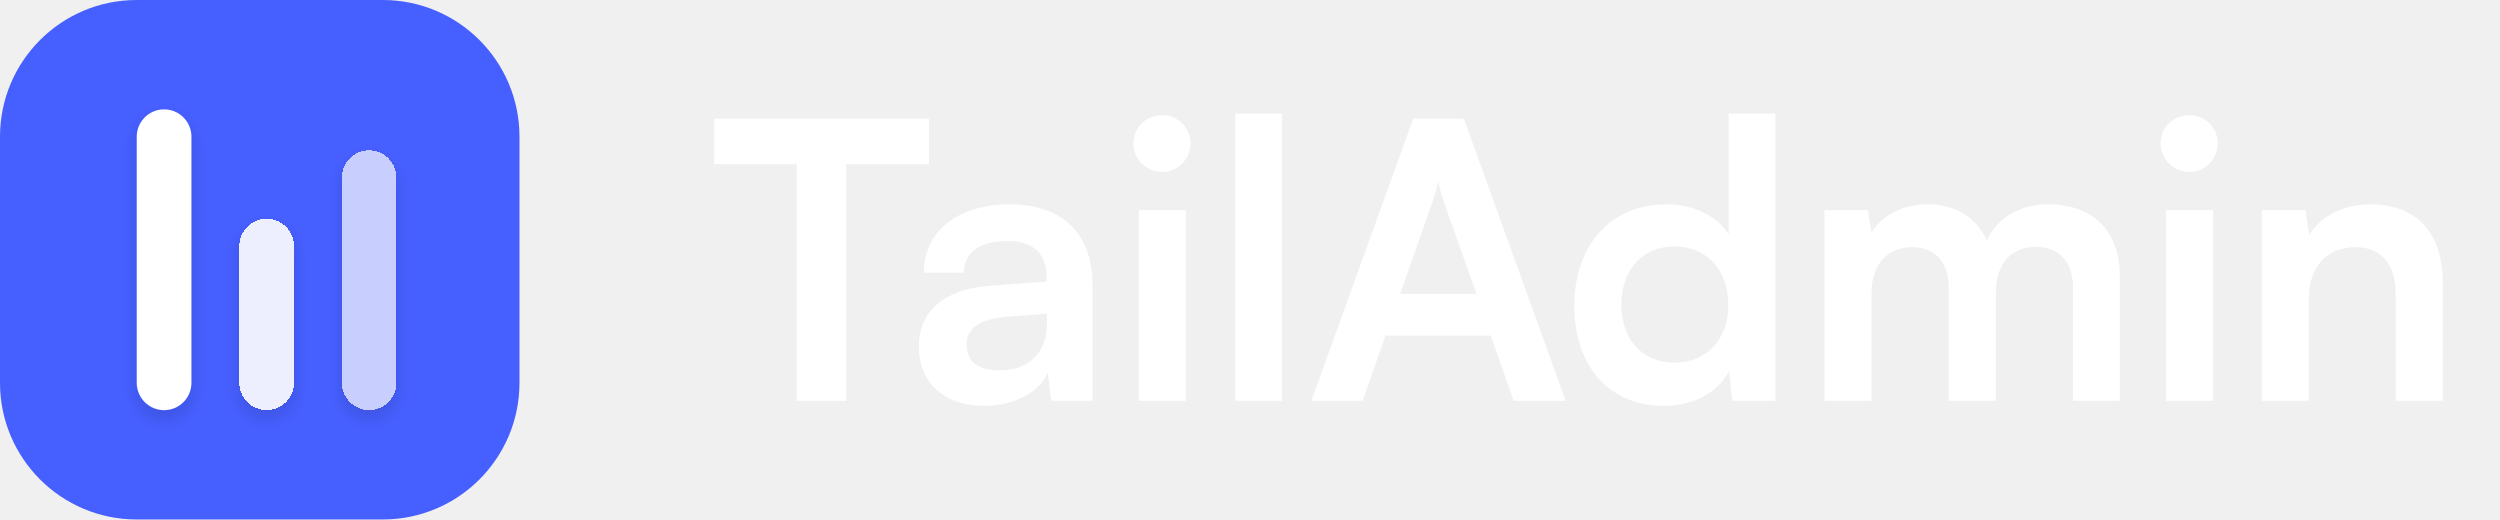
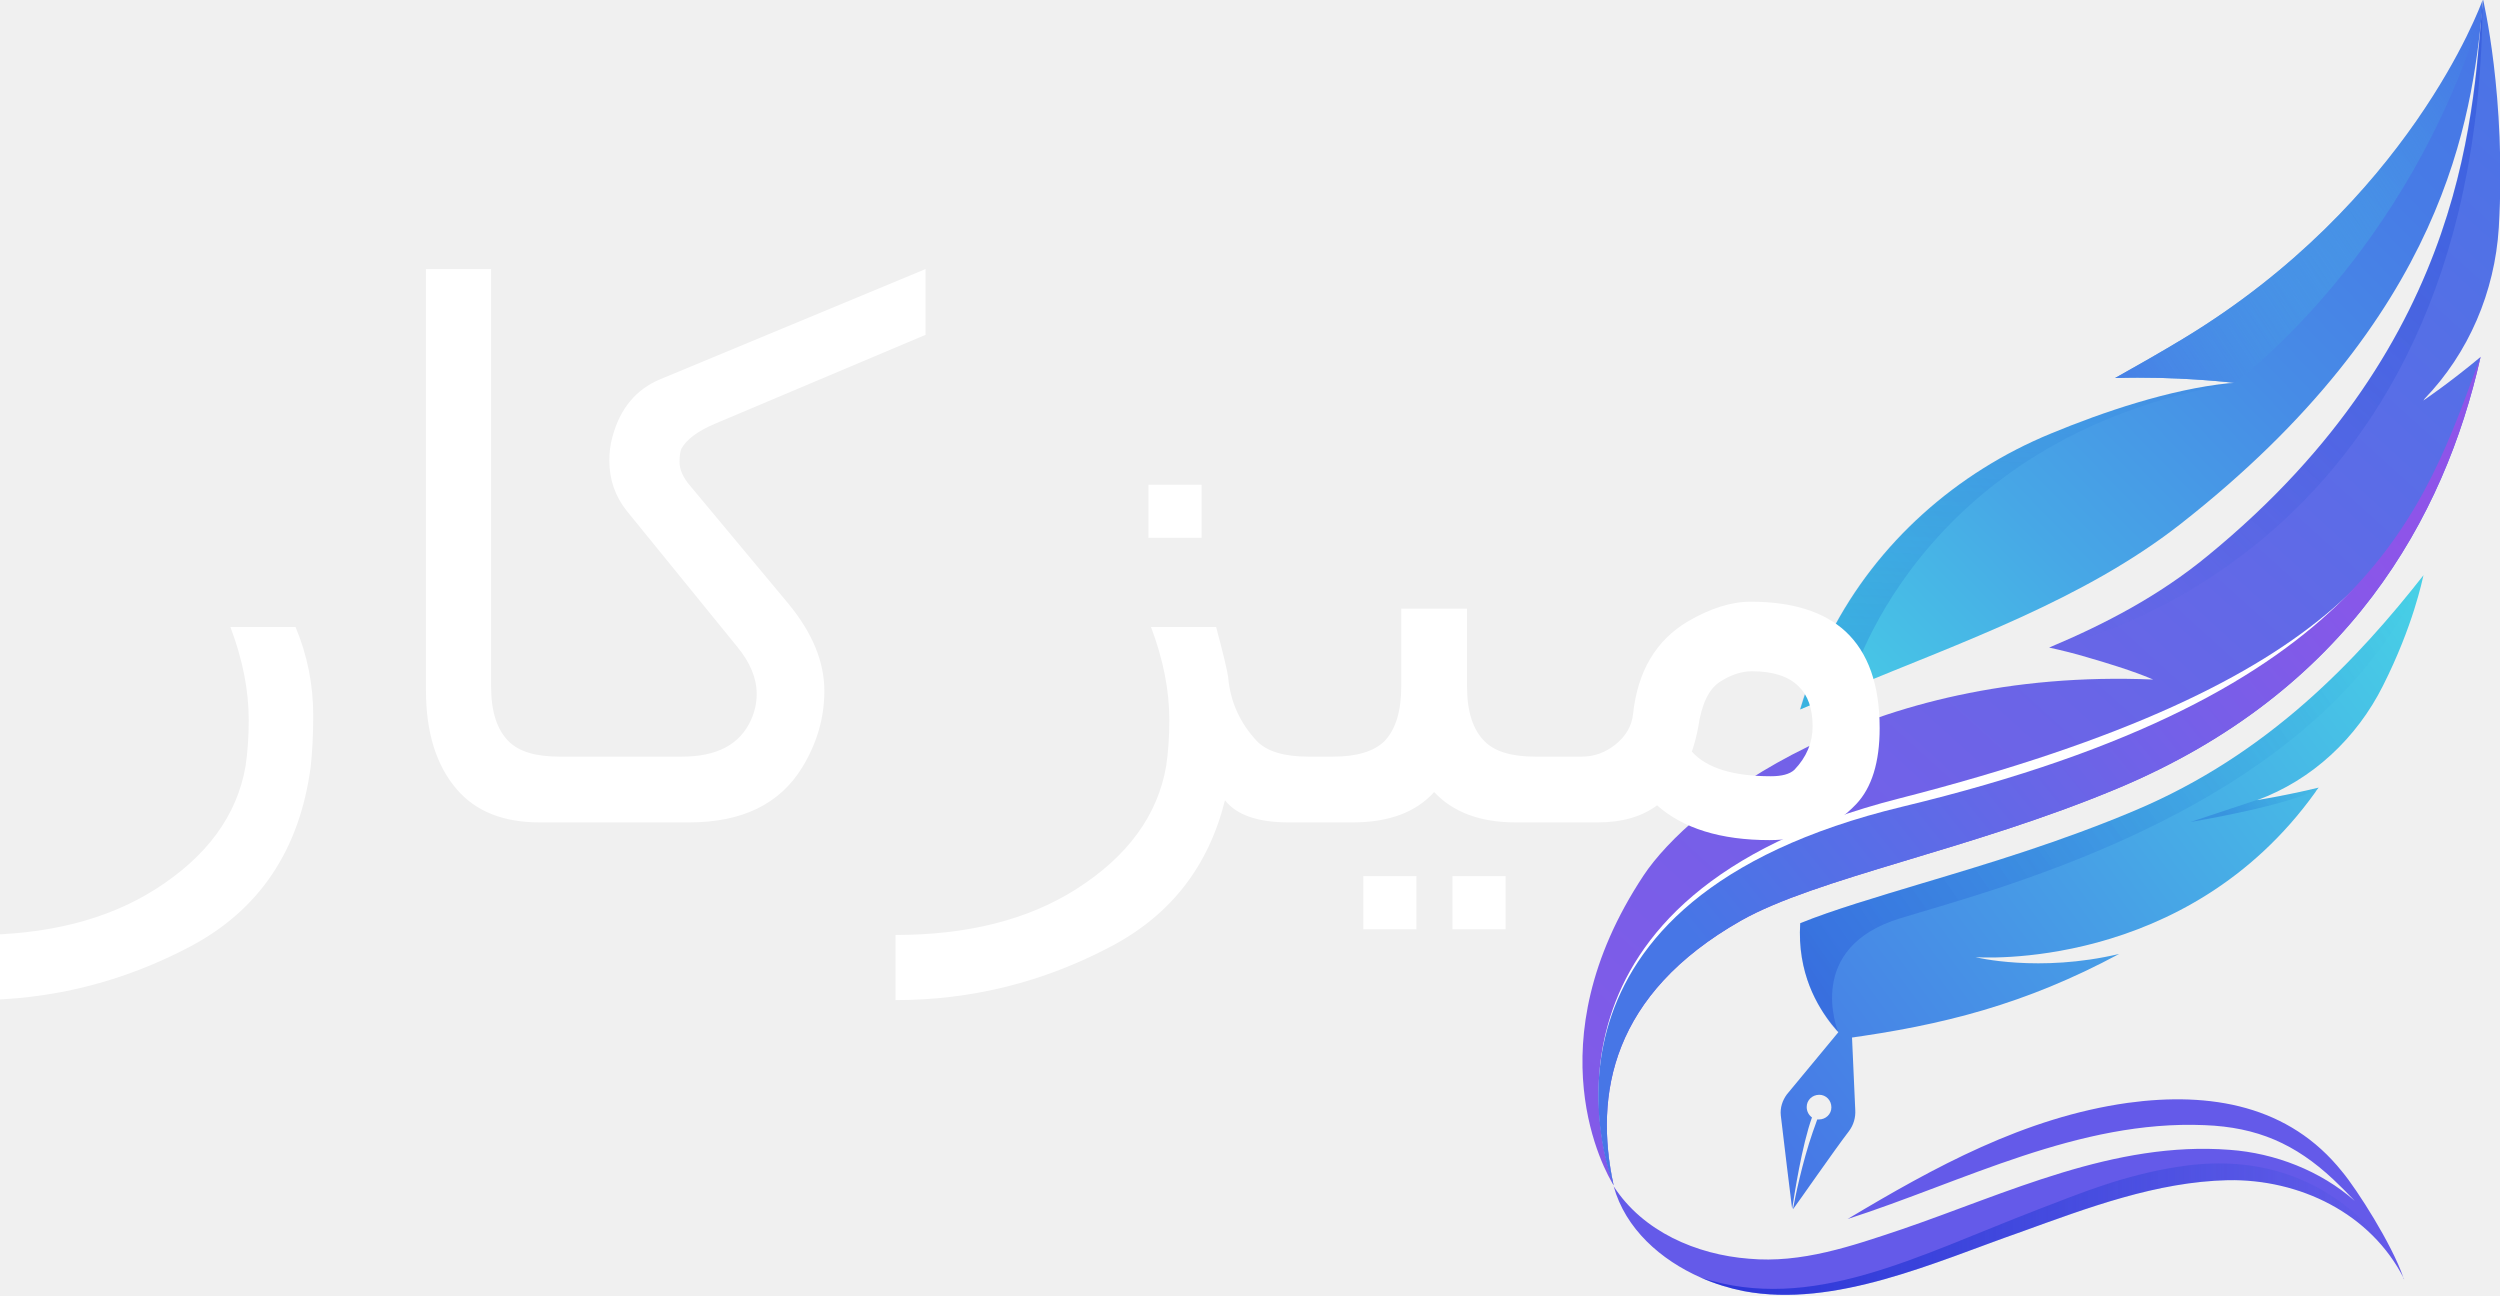
- <svg xmlns="http://www.w3.org/2000/svg" width="154" height="32" viewBox="0 0 154 32" fill="none">
-   <path d="M0 8.421C0 3.77 3.77 0 8.421 0H23.579C28.23 0 32 3.77 32 8.421V23.579C32 28.23 28.23 32 23.579 32H8.421C3.77 32 0 28.23 0 23.579V8.421Z" fill="#465FFF" />
-   <g filter="url(#filter0_d_1608_324)">
-     <path d="M8.424 8.422C8.424 7.491 9.178 6.737 10.108 6.737C11.038 6.737 11.792 7.491 11.792 8.422V23.579C11.792 24.51 11.038 25.264 10.108 25.264C9.178 25.264 8.424 24.51 8.424 23.579V8.422Z" fill="white" />
+ <svg xmlns="http://www.w3.org/2000/svg" xmlns:xlink="http://www.w3.org/1999/xlink" version="1.1" viewBox="0 0 61.77 32">
+   <defs>
+     <style>
+       .st0 {
+         fill: url(#linear-gradient2);
+       }
+ 
+       .st1 {
+         fill: url(#linear-gradient10);
+       }
+ 
+       .st2 {
+         font-family: BMashhadBold, 'B Mashhad';
+         font-size: 18px;
+       }
+ 
+       .st2, .st3 {
+         fill: #fff;
+       }
+ 
+       .st4 {
+         fill: url(#linear-gradient9);
+       }
+ 
+       .st4, .st5, .st6, .st7, .st8 {
+         mix-blend-mode: multiply;
+       }
+ 
+       .st4, .st5, .st6, .st8 {
+         opacity: .3;
+       }
+ 
+       .st9 {
+         fill: url(#linear-gradient1);
+       }
+ 
+       .st5 {
+         fill: url(#linear-gradient6);
+       }
+ 
+       .st10 {
+         isolation: isolate;
+       }
+ 
+       .st6 {
+         fill: url(#linear-gradient5);
+       }
+ 
+       .st7 {
+         fill: url(#linear-gradient7);
+         opacity: .78;
+       }
+ 
+       .st11 {
+         fill: url(#linear-gradient4);
+       }
+ 
+       .st12 {
+         fill: url(#linear-gradient3);
+       }
+ 
+       .st8 {
+         fill: url(#linear-gradient8);
+       }
+ 
+       .st13 {
+         fill: url(#linear-gradient);
+       }
+ 
+       .st14 {
+         fill: #645ae9;
+       }
+     </style>
+     <linearGradient id="linear-gradient" x1="34.89" y1="34.45" x2="64.99" y2="1.18" gradientUnits="userSpaceOnUse">
+       <stop offset="0" stop-color="#8e54e9" />
+       <stop offset=".59" stop-color="#6567e7" />
+       <stop offset="1" stop-color="#4776e6" />
+     </linearGradient>
+     <linearGradient id="linear-gradient1" x1="42.62" y1="27.56" x2="59.82" y2="14.89" gradientUnits="userSpaceOnUse">
+       <stop offset="0" stop-color="#4776e6" />
+       <stop offset=".48" stop-color="#479ee6" />
+       <stop offset="1" stop-color="#47cfe6" />
+     </linearGradient>
+     <linearGradient id="linear-gradient2" x1="43.44" y1="28.67" x2="60.64" y2="15.99" xlink:href="#linear-gradient1" />
+     <linearGradient id="linear-gradient3" x1="62.45" y1="1.48" x2="45.31" y2="18.17" gradientUnits="userSpaceOnUse">
+       <stop offset="0" stop-color="#4776e6" />
+       <stop offset=".18" stop-color="#477be6" />
+       <stop offset=".42" stop-color="#478ce6" />
+       <stop offset=".7" stop-color="#47a7e6" />
+       <stop offset=".99" stop-color="#47cde6" />
+       <stop offset="1" stop-color="#47cfe6" />
+     </linearGradient>
+     <linearGradient id="linear-gradient4" x1="58.5" y1="12.04" x2="43" y2="24.63" xlink:href="#linear-gradient" />
+     <linearGradient id="linear-gradient5" x1="44.89" y1="24.46" x2="59.57" y2="14.39" gradientUnits="userSpaceOnUse">
+       <stop offset="0" stop-color="#4776e6" />
+       <stop offset=".1" stop-color="#477be6" stop-opacity=".94" />
+       <stop offset=".29" stop-color="#478ae6" stop-opacity=".77" />
+       <stop offset=".56" stop-color="#47a1e6" stop-opacity=".51" />
+       <stop offset=".88" stop-color="#47c2e6" stop-opacity=".14" />
+       <stop offset="1" stop-color="#47cfe6" stop-opacity="0" />
+     </linearGradient>
+     <linearGradient id="linear-gradient6" x1="49.49" y1="19.49" x2="50.25" y2="6.25" xlink:href="#linear-gradient5" />
+     <linearGradient id="linear-gradient7" x1="42.03" y1="30.38" x2="59.4" y2="30.38" xlink:href="#linear-gradient5" />
+     <linearGradient id="linear-gradient8" x1="55.1" y1="20.38" x2="57" y2="18.86" xlink:href="#linear-gradient5" />
+     <linearGradient id="linear-gradient9" x1="62.9" y1="2.16" x2="50.64" y2="15.28" xlink:href="#linear-gradient5" />
+     <linearGradient id="linear-gradient10" x1="50.38" y1="9.9" x2="62.1" y2="2.23" xlink:href="#linear-gradient5" />
+   </defs>
+   <g class="st10">
+     <g id="Layer_1">
+       <g>
+         <path class="st13" d="M59.89,9.88s-.01.01-.02.02c0,0,.64-.43,1.42-1.08-.89,3.96-3.26,8.27-8.97,10.66-3.63,1.52-7.44,2.21-9.31,3.27-3.18,1.81-3.63,4.27-3.14,6.54,0,0,0,0-.01-.02-.18-.29-2.01-3.47.75-7.64,1.14-1.72,5.47-5.14,12.59-4.84-.08-.03-.42-.2-1.63-.55-.3-.09-.62-.17-.94-.24,1.38-.58,2.72-1.28,3.92-2.27,6.56-5.37,6.55-11.28,6.8-13.75,0,0,.58,2.43.39,5.65-.1,1.58-.74,3.09-1.84,4.23Z" />
+         <path class="st9" d="M59.88,14.21s0,0,0,0c-.03.12-.25,1.24-1,2.73-.65,1.3-1.75,2.33-3.11,2.83,0,0-.01,0-.02,0h.02c.11-.02.74-.12,1.52-.31-.03.04-.06.07-.08.11-3.2,4.47-8.37,4.08-8.4,4.08,0,0,1.57.39,3.55-.08-2.31,1.24-4.35,1.76-6.78,2.09h0s-.55-.48-.87-1.3c-.16-.42-.27-.94-.23-1.55h0c.82-.33,1.87-.64,3.03-.99,1.61-.48,3.43-1.03,5.23-1.79,3.31-1.39,5.51-3.74,7.15-5.83Z" />
+         <path class="st0" d="M45.69,27.94c-.39.51-1.26,1.77-1.39,1.94.05-.28.23-1.16.49-1.91.05-.13.08-.23.11-.31.01,0,.02,0,.04,0,.17,0,.31-.13.31-.3,0-.17-.13-.31-.3-.31-.17,0-.31.13-.31.3,0,.11.05.2.13.26-.25.7-.43,1.88-.49,2.26-.04-.31-.21-1.71-.28-2.31-.02-.19.04-.37.15-.52l1.59-1.92.02.52h0s.08,1.79.08,1.79c.01.18-.04.36-.15.51Z" />
+         <path class="st14" d="M59.4,31.6c-.82-1.63-2.59-2.47-4.35-2.44-1.77.04-3.46.68-5.12,1.28-2.09.73-4.59,1.89-6.85,1.46-.35-.07-.71-.18-1.05-.33-1-.44-1.87-1.21-2.16-2.26.72,1.12,2.05,1.69,3.34,1.79,1.3.12,2.54-.31,3.79-.73,2.6-.89,5.24-2.18,8.09-1.96,1.12.08,2.25.52,3.09,1.26-.17-.18-.35-.36-.53-.53-.94-.88-1.88-1.29-3.18-1.34-3.11-.13-5.94,1.39-8.82,2.32,2.14-1.28,4.37-2.51,6.92-2.87,2.05-.28,3.99.06,5.3,1.7.36.43,1.23,1.79,1.51,2.61,0,.03.02.04.02.05Z" />
+         <path class="st12" d="M61.34,0s0,0,0,.01c0,.05-.01.1-.01.14,0,.02,0,.04,0,.05,0,.02,0,.04,0,.06-.27,2.61-.85,7.52-7.47,12.7-2.37,1.85-5.37,2.9-8.17,4.06-.41.17-.81.34-1.21.51.2-.68.46-1.29.75-1.87,1.15-2.25,3.11-3.99,5.45-4.95,1.28-.53,2.93-1.09,4.38-1.24.08,0,.13-.01.15-.01,0,0,0,0,0,0h0c-.08-.01-1.46-.17-2.95-.12.59-.33,1.15-.65,1.68-.97C59.5,5.01,61.28.17,61.34,0h0Z" />
+         <path class="st3" d="M60.98,9.82c-1.09,3.79-3.4,6.82-8.97,9.3-3.54,1.58-7.26,2.29-9.08,3.39-3.1,1.88-3.57,4.27-3.1,6.63,0,0,0,.02,0,0-.2-.56-2.28-7.02,7.09-9.41,11.26-2.88,12.67-6.36,14.06-9.91Z" />
+         <path class="st11" d="M61.29,8.82c-.89,3.96-3.26,8.27-8.97,10.66-3.63,1.52-7.44,2.21-9.31,3.27-3.18,1.81-3.63,4.27-3.14,6.54,0,0,0,0-.01-.02-.2-.54-2.45-7.03,7.15-9.34,11.55-2.78,12.88-7.34,14.28-11.12Z" />
+         <path class="st6" d="M59.88,14.21s0,0,0,0c-2.57,5.75-10.53,7.74-12.93,8.48-2.37.72-1.55,2.76-1.53,2.82-.03-.03-.44-.45-.71-1.15-.17-.42-.27-.94-.23-1.55h0c.82-.33,1.87-.64,3.03-.99,1.61-.48,3.43-1.03,5.23-1.79,3.31-1.39,5.51-3.74,7.15-5.83Z" />
+         <path class="st5" d="M55.19,9.47c-7.93,1.36-9.51,7.55-9.51,7.55-.41.17-.81.34-1.21.51.2-.68.46-1.29.75-1.87,1.15-2.25,3.11-3.99,5.45-4.95,1.28-.53,2.93-1.09,4.38-1.24.08,0,.13-.01.15-.01Z" />
+         <path class="st7" d="M59.4,31.6c-.82-1.63-2.59-2.47-4.35-2.44-1.77.04-3.46.68-5.12,1.28-2.09.73-4.59,1.89-6.85,1.46-.35-.07-.71-.18-1.05-.33,2.74.88,5.29-.52,8.36-1.7,1.02-.39,2.07-.83,3.42-1.04,3.8-.61,5.42,2.29,5.58,2.72,0,.03.02.04.02.05Z" />
+         <path class="st8" d="M57.29,19.47c-.64.42-3.17.84-3.17.84l1.63-.54h.02c.11-.02.74-.12,1.52-.31Z" />
+         <path class="st4" d="M50.62,16.02c1.38-.58,2.72-1.28,3.92-2.27,6.56-5.37,6.55-11.28,6.8-13.75-.06,14.03-10.72,16.02-10.72,16.02Z" />
+         <path class="st1" d="M61.34,0s0,0,0,.01c0,.05-.01.1-.01.14,0,.02,0,.04,0,.05,0,.02,0,.04,0,.06-1.82,6.01-6.01,9.12-6.12,9.2-.08-.01-1.46-.17-2.95-.12.59-.33,1.15-.65,1.68-.97C59.5,5.01,61.28.17,61.34,0h0Z" />
+       </g>
+       <text class="st2" transform="translate(.13 20.32)">
+         <tspan x="0" y="0">میزکار</tspan>
+       </text>
+     </g>
  </g>
-   <g filter="url(#filter1_d_1608_324)">
-     <path d="M14.742 15.157C14.742 14.227 15.496 13.473 16.426 13.473C17.357 13.473 18.111 14.227 18.111 15.157V23.578C18.111 24.508 17.357 25.262 16.426 25.262C15.496 25.262 14.742 24.508 14.742 23.578V15.157Z" fill="white" fill-opacity="0.9" shape-rendering="crispEdges" />
-   </g>
-   <g filter="url(#filter2_d_1608_324)">
-     <path d="M21.055 10.946C21.055 10.016 21.809 9.262 22.739 9.262C23.669 9.262 24.423 10.016 24.423 10.946V23.578C24.423 24.508 23.669 25.262 22.739 25.262C21.809 25.262 21.055 24.508 21.055 23.578V10.946Z" fill="white" fill-opacity="0.7" shape-rendering="crispEdges" />
-   </g>
-   <path d="M44 10.115H49.089V24.691H52.132V10.115H57.221V7.309H44V10.115Z" fill="white" />
-   <path d="M60.617 25C62.448 25 64.042 24.168 64.541 22.955L64.755 24.691H67.299V17.558C67.299 14.3 65.349 12.588 62.187 12.588C59.001 12.588 56.908 14.252 56.908 16.797H59.381C59.381 15.56 60.332 14.847 62.044 14.847C63.518 14.847 64.47 15.489 64.47 17.082V17.343L60.95 17.605C58.168 17.819 56.599 19.174 56.599 21.338C56.599 23.549 58.121 25 60.617 25ZM61.569 22.812C60.261 22.812 59.547 22.289 59.547 21.219C59.547 20.268 60.237 19.674 62.044 19.507L64.493 19.317V19.935C64.493 21.742 63.352 22.812 61.569 22.812Z" fill="white" />
-   <path d="M71.6 10.591C72.551 10.591 73.335 9.806 73.335 8.831C73.335 7.856 72.551 7.095 71.6 7.095C70.601 7.095 69.816 7.856 69.816 8.831C69.816 9.806 70.601 10.591 71.6 10.591ZM70.149 24.691H73.05V12.944H70.149V24.691Z" fill="white" />
-   <path d="M78.972 24.691V7H76.095V24.691H78.972Z" fill="white" />
-   <path d="M83.941 24.691L85.344 20.672H91.835L93.238 24.691H96.448L90.171 7.309H87.056L80.778 24.691H83.941ZM88.221 12.493C88.387 12.017 88.53 11.494 88.601 11.161C88.649 11.518 88.815 12.041 88.958 12.493L90.955 18.104H86.247L88.221 12.493Z" fill="white" />
-   <path d="M102.493 25C104.276 25 105.798 24.215 106.511 22.86L106.701 24.691H109.364V7H106.487V14.443C105.75 13.277 104.3 12.588 102.659 12.588C99.116 12.588 96.976 15.203 96.976 18.865C96.976 22.503 99.092 25 102.493 25ZM103.135 22.337C101.113 22.337 99.877 20.863 99.877 18.77C99.877 16.678 101.113 15.18 103.135 15.18C105.156 15.18 106.464 16.654 106.464 18.77C106.464 20.886 105.156 22.337 103.135 22.337Z" fill="white" />
-   <path d="M115.289 24.691V18.033C115.289 16.131 116.406 15.227 117.785 15.227C119.164 15.227 120.044 16.107 120.044 17.748V24.691H122.945V18.033C122.945 16.107 124.015 15.203 125.418 15.203C126.797 15.203 127.701 16.083 127.701 17.771V24.691H130.578V17.011C130.578 14.3 129.008 12.588 126.155 12.588C124.372 12.588 122.993 13.468 122.398 14.823C121.78 13.468 120.543 12.588 118.76 12.588C117.072 12.588 115.883 13.349 115.289 14.324L115.051 12.944H112.388V24.691H115.289Z" fill="white" />
-   <path d="M134.876 10.591C135.827 10.591 136.612 9.806 136.612 8.831C136.612 7.856 135.827 7.095 134.876 7.095C133.877 7.095 133.093 7.856 133.093 8.831C133.093 9.806 133.877 10.591 134.876 10.591ZM133.426 24.691H136.327V12.944H133.426V24.691Z" fill="white" />
-   <path d="M142.225 24.691V18.366C142.225 16.464 143.318 15.227 145.102 15.227C146.6 15.227 147.575 16.178 147.575 18.152V24.691H150.476V17.462C150.476 14.419 148.954 12.588 146.005 12.588C144.412 12.588 142.985 13.277 142.248 14.466L142.011 12.944H139.324V24.691H142.225Z" fill="white" />
-   <defs>
-     <filter id="filter0_d_1608_324" x="7.424" y="6.237" width="5.368" height="20.526" filterUnits="userSpaceOnUse" color-interpolation-filters="sRGB">
-       <feFlood flood-opacity="0" result="BackgroundImageFix" />
-       <feColorMatrix in="SourceAlpha" type="matrix" values="0 0 0 0 0 0 0 0 0 0 0 0 0 0 0 0 0 0 127 0" result="hardAlpha" />
-       <feOffset dy="0.5" />
-       <feGaussianBlur stdDeviation="0.5" />
-       <feComposite in2="hardAlpha" operator="out" />
-       <feColorMatrix type="matrix" values="0 0 0 0 0 0 0 0 0 0 0 0 0 0 0 0 0 0 0.12 0" />
-       <feBlend mode="normal" in2="BackgroundImageFix" result="effect1_dropShadow_1608_324" />
-       <feBlend mode="normal" in="SourceGraphic" in2="effect1_dropShadow_1608_324" result="shape" />
-     </filter>
-     <filter id="filter1_d_1608_324" x="13.742" y="12.973" width="5.368" height="13.79" filterUnits="userSpaceOnUse" color-interpolation-filters="sRGB">
-       <feFlood flood-opacity="0" result="BackgroundImageFix" />
-       <feColorMatrix in="SourceAlpha" type="matrix" values="0 0 0 0 0 0 0 0 0 0 0 0 0 0 0 0 0 0 127 0" result="hardAlpha" />
-       <feOffset dy="0.5" />
-       <feGaussianBlur stdDeviation="0.5" />
-       <feComposite in2="hardAlpha" operator="out" />
-       <feColorMatrix type="matrix" values="0 0 0 0 0 0 0 0 0 0 0 0 0 0 0 0 0 0 0.12 0" />
-       <feBlend mode="normal" in2="BackgroundImageFix" result="effect1_dropShadow_1608_324" />
-       <feBlend mode="normal" in="SourceGraphic" in2="effect1_dropShadow_1608_324" result="shape" />
-     </filter>
-     <filter id="filter2_d_1608_324" x="20.055" y="8.762" width="5.368" height="18" filterUnits="userSpaceOnUse" color-interpolation-filters="sRGB">
-       <feFlood flood-opacity="0" result="BackgroundImageFix" />
-       <feColorMatrix in="SourceAlpha" type="matrix" values="0 0 0 0 0 0 0 0 0 0 0 0 0 0 0 0 0 0 127 0" result="hardAlpha" />
-       <feOffset dy="0.5" />
-       <feGaussianBlur stdDeviation="0.5" />
-       <feComposite in2="hardAlpha" operator="out" />
-       <feColorMatrix type="matrix" values="0 0 0 0 0 0 0 0 0 0 0 0 0 0 0 0 0 0 0.12 0" />
-       <feBlend mode="normal" in2="BackgroundImageFix" result="effect1_dropShadow_1608_324" />
-       <feBlend mode="normal" in="SourceGraphic" in2="effect1_dropShadow_1608_324" result="shape" />
-     </filter>
-   </defs>
</svg>
